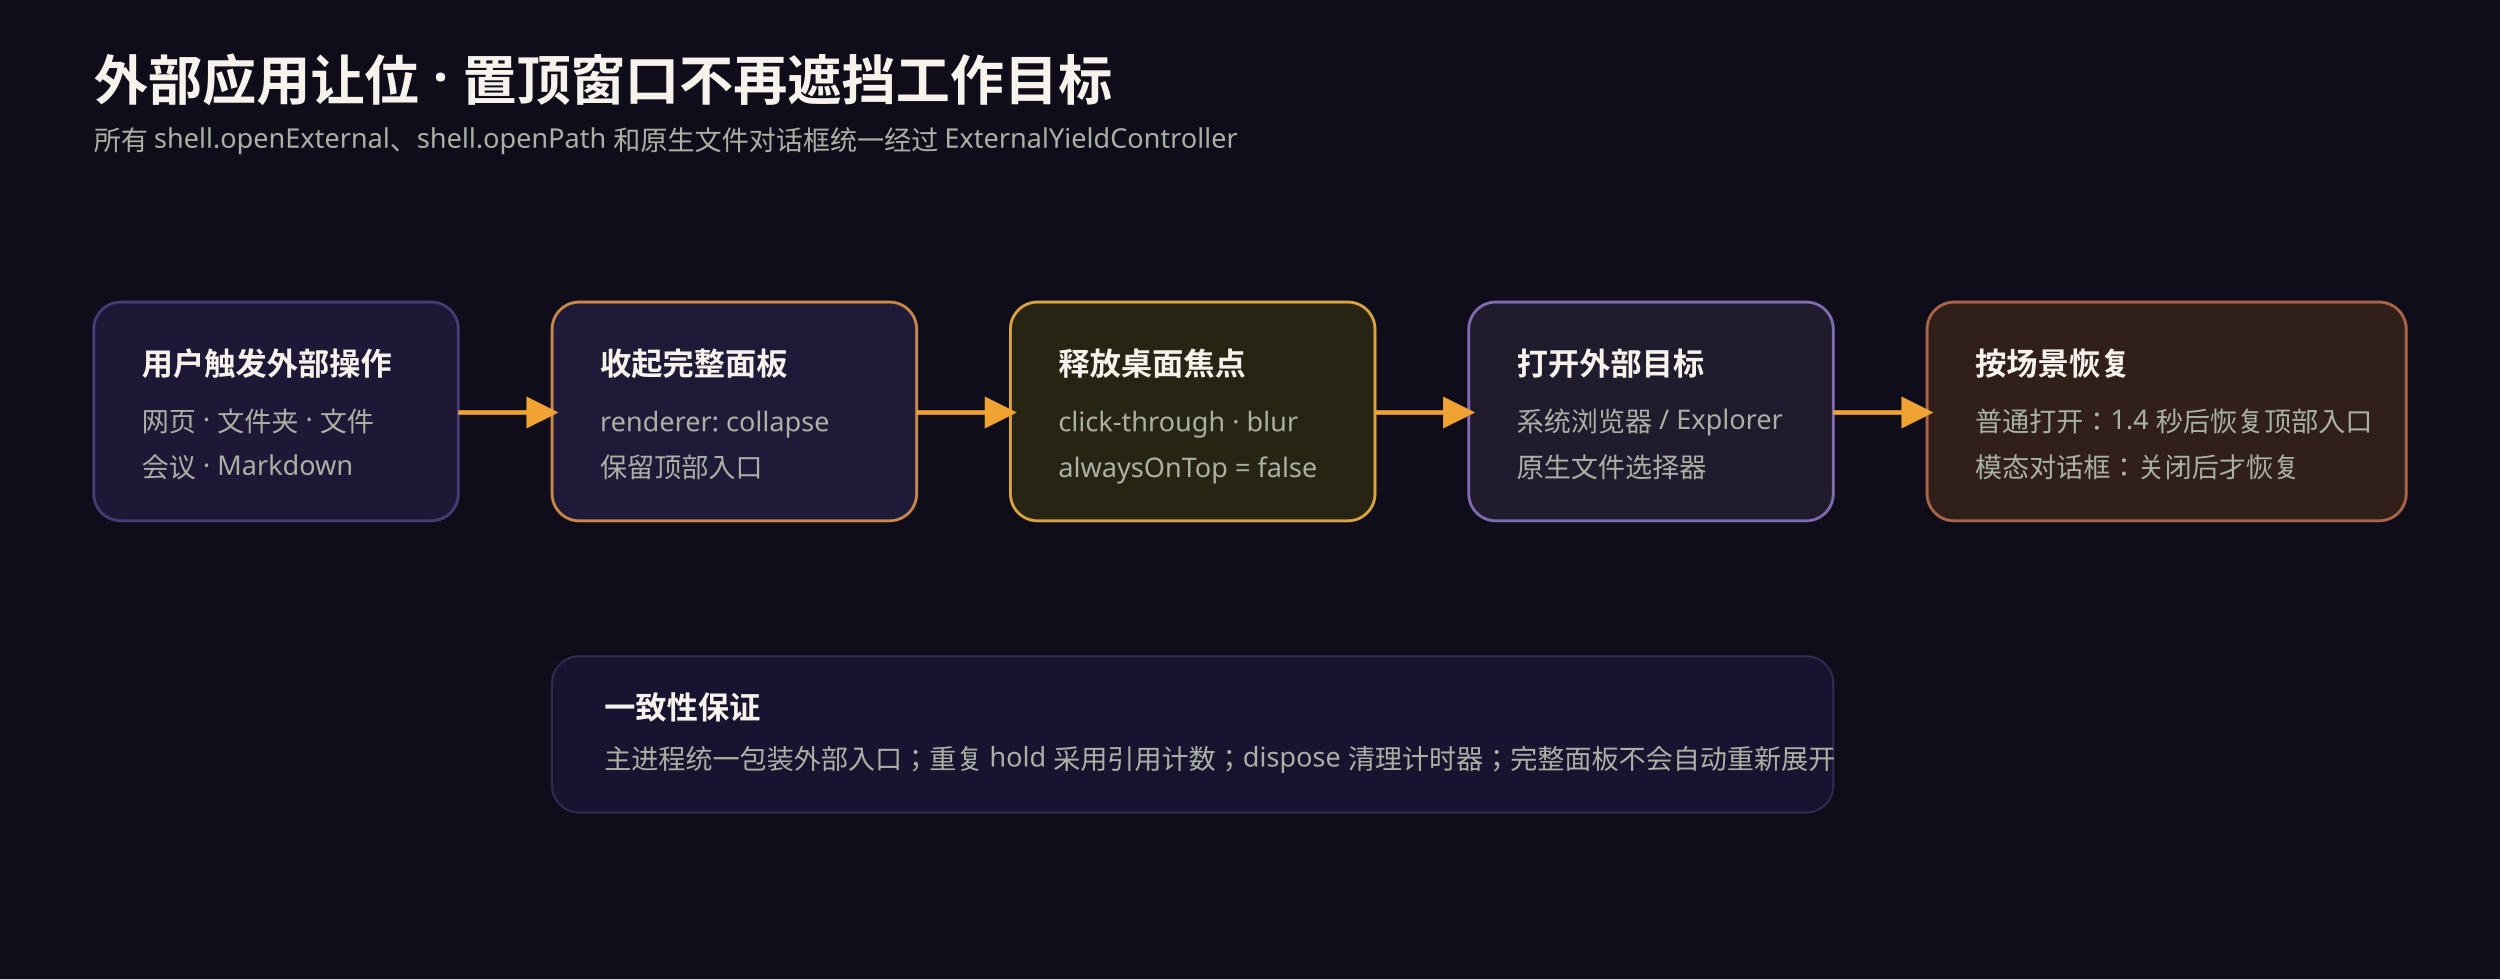
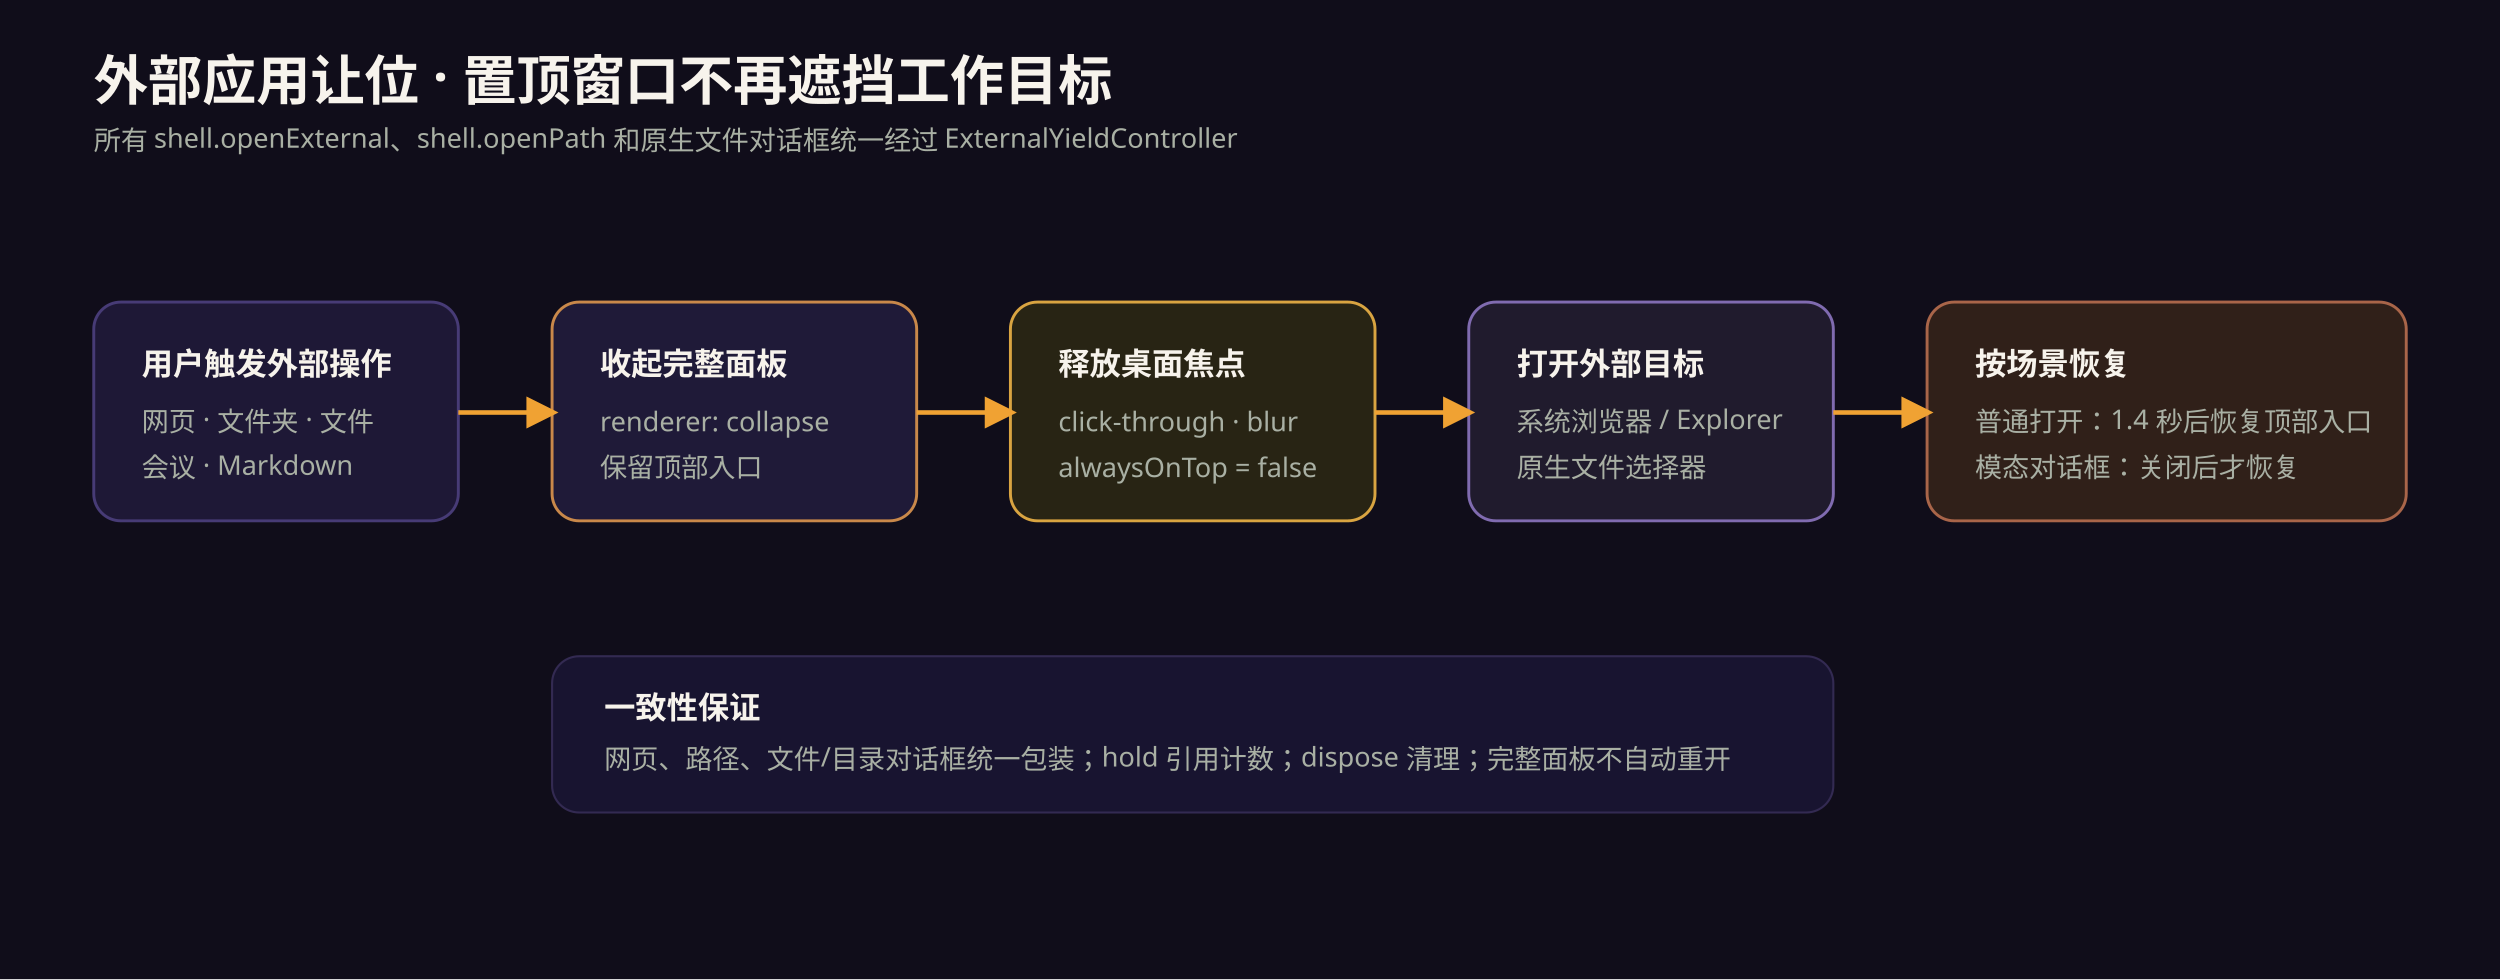
<svg xmlns="http://www.w3.org/2000/svg" width="1200" height="470" viewBox="0 0 1200 470" role="img" aria-labelledby="title desc">
  <defs>
    <marker id="a" viewBox="0 0 10 10" refX="8" refY="5" markerWidth="7" markerHeight="7" orient="auto">
      <path d="M0 0L10 5L0 10Z" fill="#f0a233" />
    </marker>
    <style>.t{font-family:"Segoe UI","Microsoft YaHei",sans-serif;fill:#f7f3ec}.m{fill:#a9b0a4}.h{font-size:26px;font-weight:750}.l{font-size:15px;font-weight:700}.s{font-size:13px}.p{fill:none;stroke:#f0a233;stroke-width:2.2;marker-end:url(#a)}.b{rx:13;stroke-width:1.4}</style>
  </defs>
  <rect width="1200" height="470" fill="#100d1a" />
  <text class="t h" x="45" y="48">外部应用让位 · 置顶窗口不再遮挡工作目标</text>
  <text class="t m s" x="45" y="72">所有 shell.openExternal、shell.openPath 和原生文件对话框统一经过 ExternalYieldController</text>
  <rect class="b" x="45" y="145" width="175" height="105" fill="#1e1836" stroke="#473b76" />
  <text class="t l" x="68" y="180">用户触发外部操作</text>
  <text class="t m s" x="68" y="207">网页 · 文件夹 · 文件</text>
  <text class="t m s" x="68" y="229">会议 · Markdown</text>
  <rect class="b" x="265" y="145" width="175" height="105" fill="#1f1a38" stroke="#c9884a" />
  <text class="t l" x="288" y="180">收起完整面板</text>
  <text class="t m s" x="288" y="207">renderer: collapse</text>
  <text class="t m s" x="288" y="229">保留顶部入口</text>
  <rect class="b" x="485" y="145" width="175" height="105" fill="#282414" stroke="#d9a441" />
  <text class="t l" x="508" y="180">释放桌面焦点</text>
  <text class="t m s" x="508" y="207">click-through · blur</text>
  <text class="t m s" x="508" y="229">alwaysOnTop = false</text>
  <rect class="b" x="705" y="145" width="175" height="105" fill="#201b2d" stroke="#806bb0" />
  <text class="t l" x="728" y="180">打开外部目标</text>
  <text class="t m s" x="728" y="207">系统浏览器 / Explorer</text>
  <text class="t m s" x="728" y="229">原生文件选择器</text>
  <rect class="b" x="925" y="145" width="230" height="105" fill="#302019" stroke="#a96549" />
  <text class="t l" x="948" y="180">按场景恢复</text>
  <text class="t m s" x="948" y="207">普通打开：1.4 秒后恢复顶部入口</text>
  <text class="t m s" x="948" y="229">模态对话框：关闭后才恢复</text>
  <path class="p" d="M220 198H265" />
  <path class="p" d="M440 198H485" />
  <path class="p" d="M660 198H705" />
  <path class="p" d="M880 198H925" />
  <rect x="265" y="315" width="615" height="75" rx="13" fill="#181430" stroke="#332a52" />
  <text class="t l" x="290" y="345">一致性保证</text>
-   <text class="t m s" x="290" y="369">主进程统一包装外部入口；重复 hold 采用引用计数；dispose 清理计时器；完整面板不会自动重新展开</text>
+   <text class="t m s" x="290" y="369">网页、路径、文件/目录对话框统一包装；hold 引用计数；dispose 清理；完整面板不自动重开</text>
</svg>
